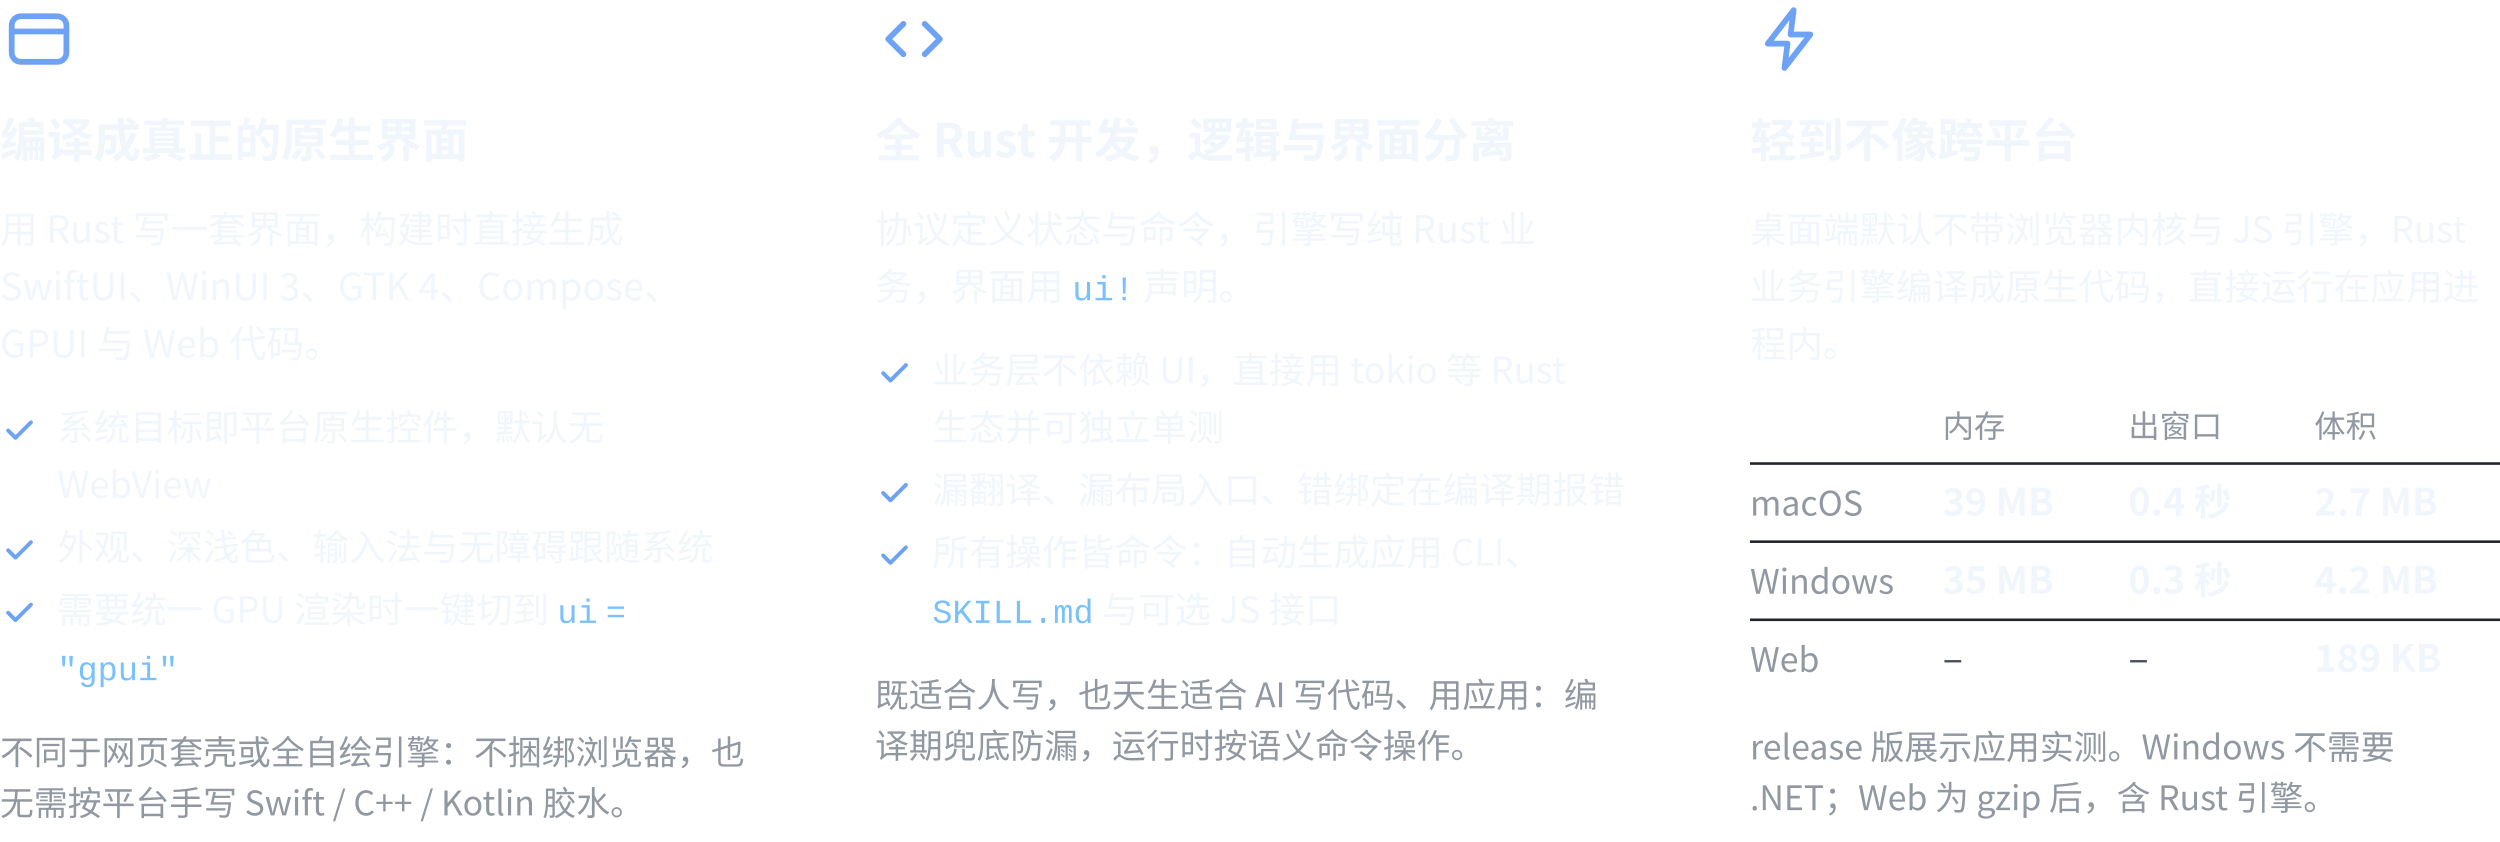
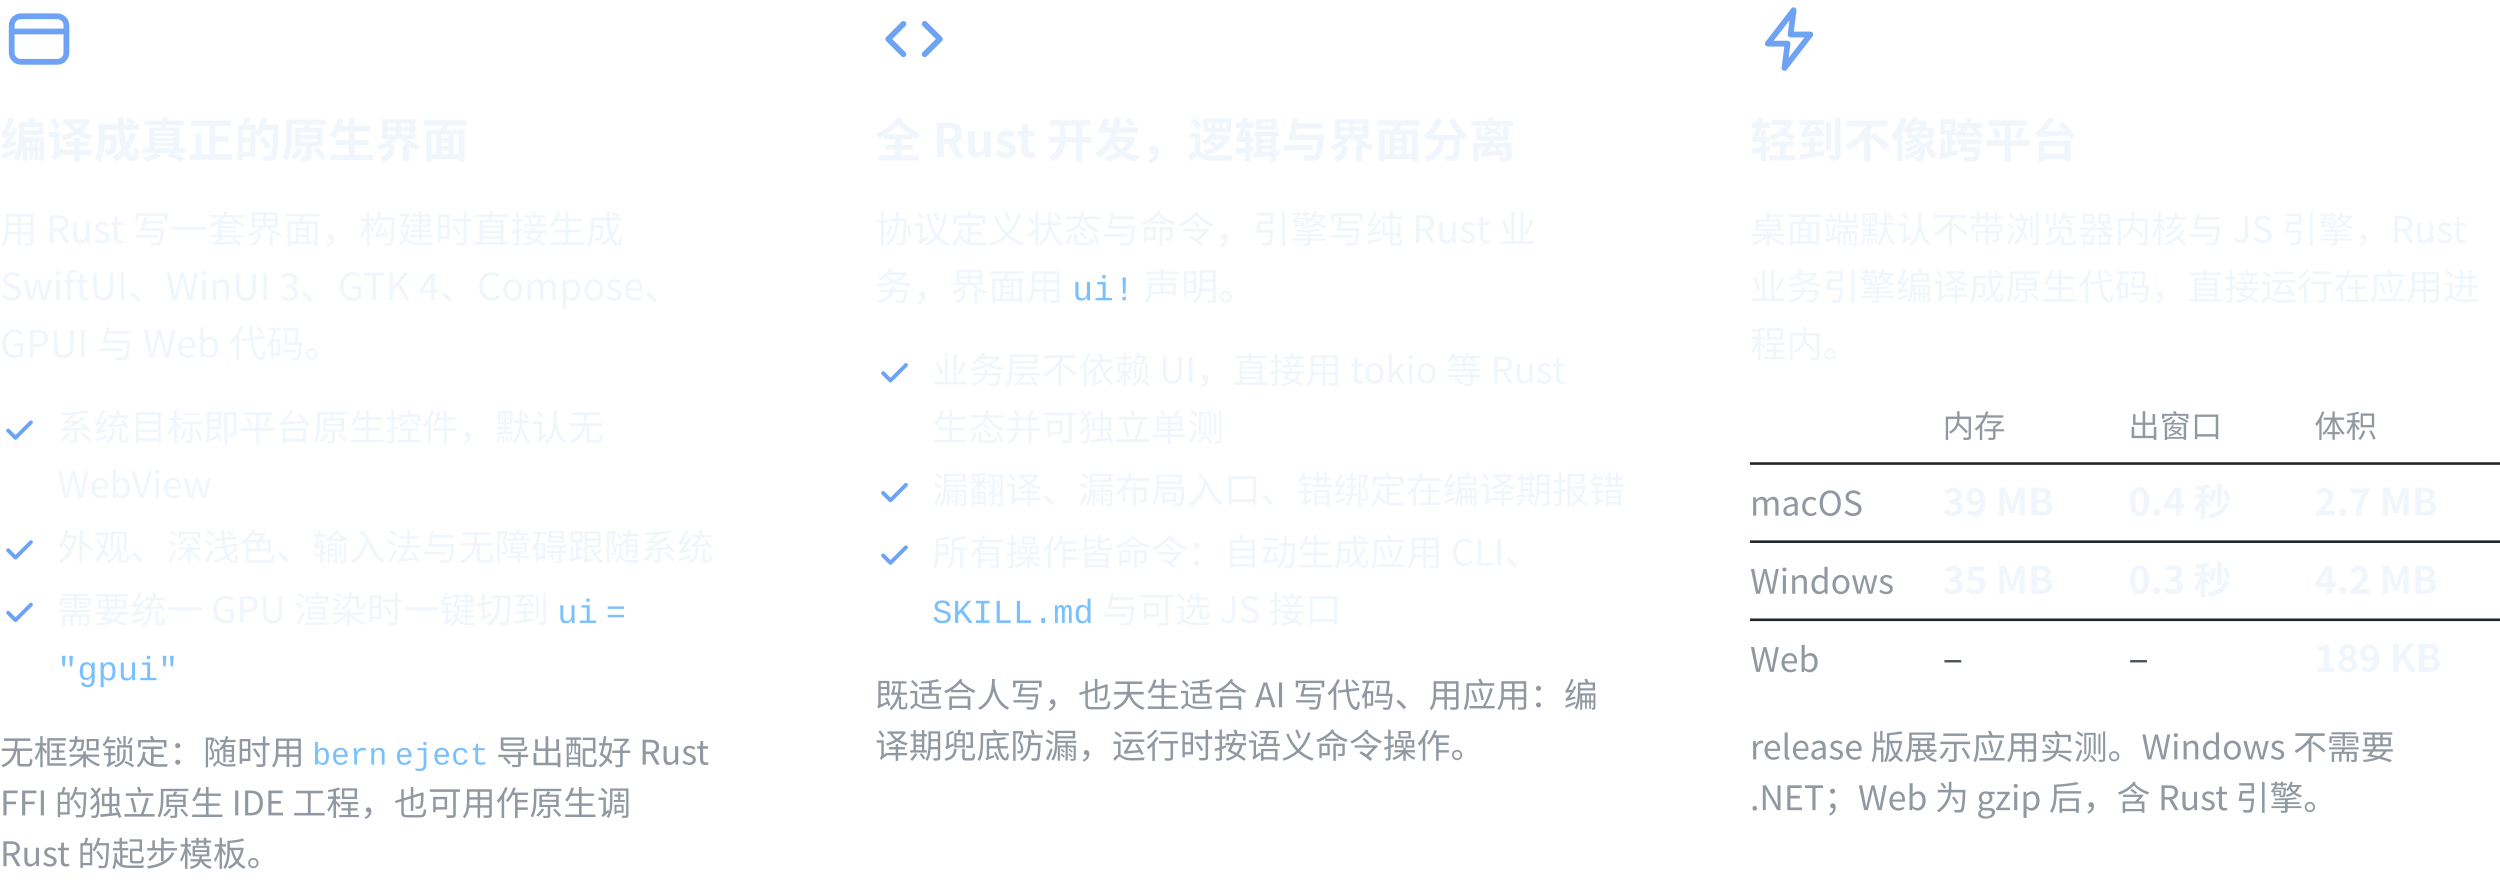
- <svg xmlns="http://www.w3.org/2000/svg" viewBox="0 0 960 323" width="960" height="323" font-family="-apple-system, BlinkMacSystemFont, 'Segoe UI', 'PingFang SC', 'Hiragino Sans GB', 'Microsoft YaHei', 'Noto Sans CJK SC', 'Helvetica Neue', Arial, sans-serif">
+ <svg xmlns="http://www.w3.org/2000/svg" viewBox="0 0 960 342" width="960" height="342" font-family="-apple-system, BlinkMacSystemFont, 'Segoe UI', 'PingFang SC', 'Hiragino Sans GB', 'Microsoft YaHei', 'Noto Sans CJK SC', 'Helvetica Neue', Arial, sans-serif">
  <defs>
    <symbol id="bern-logo" viewBox="0 0 1024 1024">
      <defs>
        <clipPath id="bern-symbol-disc">
          <circle cx="512" cy="512" r="512" />
        </clipPath>
      </defs>
      <g clip-path="url(#bern-symbol-disc)">
        <rect width="1024" height="1024" fill="#4A8BEF" />
        <path fill="#24324D" d="M 290.4 372.1 C 270.7 579.3 309.8 827.6 392.0 1060.0 L 1100 1100 L 1060.0 880.0 C 1013.0 692.2 904.4 451.5 684.3 270.5 A 14 14 0 0 0 662.4 286.5 C 693.7 364.2 711.6 444.8 715.3 529.4 A 36 36 0 0 1 691.6 564.9 C 620.6 590.7 549.5 616.5 478.5 642.4 A 36 36 0 0 1 436.0 628.1 C 383.8 547.6 344.6 461.1 317.8 369.5 A 14 14 0 0 0 290.4 372.1 Z" />
        <ellipse rx="22" ry="36" fill="#E8F4FF" transform="translate(520 760) rotate(-20)" />
        <ellipse rx="22" ry="36" fill="#E8F4FF" transform="translate(748 668) rotate(-20)" />
      </g>
    </symbol>
  </defs>
  <g transform="translate(0.0 0.0)">
    <g transform="translate(1.0 1.0) scale(1.1667)" fill="none" stroke="#6EA2F5" stroke-width="1.9" stroke-linecap="round" stroke-linejoin="round" color="#6EA2F5">
      <rect x="3" y="4.5" width="18" height="15" rx="3" />
      <path d="M3 9.5h18" />
    </g>
    <text x="0.0" y="60.4" font-size="18" fill="#F0F6FC" font-weight="700">编译成真正的原生界面</text>
    <text x="0.0" y="93.3" font-size="14.5" fill="#F0F6FC">用 Rust 写一套界面，构建时直接生成</text>
    <text x="0.0" y="115.3" font-size="14.5" fill="#F0F6FC">SwiftUI、WinUI 3、GTK 4、Compose、</text>
    <text x="0.0" y="137.3" font-size="14.5" fill="#F0F6FC">GPUI 与 Web 代码。</text>
    <g transform="translate(0.0 157.5) scale(0.625)" fill="none" stroke="#6EA2F5" stroke-width="2.4" stroke-linecap="round" stroke-linejoin="round" color="#6EA2F5">
      <path d="m5 12.5 4.5 4.5L19 7.5" />
    </g>
    <text x="22.0" y="169.2" font-size="14" fill="#F0F6FC">系统目标即平台原生控件，默认无</text>
    <text x="22.0" y="191.2" font-size="14" fill="#F0F6FC">WebView</text>
    <g transform="translate(0.0 203.5) scale(0.625)" fill="none" stroke="#6EA2F5" stroke-width="2.4" stroke-linecap="round" stroke-linejoin="round" color="#6EA2F5">
      <path d="m5 12.5 4.5 4.5L19 7.5" />
    </g>
    <text x="22.0" y="215.2" font-size="14" fill="#F0F6FC">外观、深浅色、输入法与无障碍跟随系统</text>
    <g transform="translate(0.0 227.5) scale(0.625)" fill="none" stroke="#6EA2F5" stroke-width="2.4" stroke-linecap="round" stroke-linejoin="round" color="#6EA2F5">
      <path d="m5 12.5 4.5 4.5L19 7.5" />
    </g>
    <text x="22.0" y="239.2" font-size="14" fill="#F0F6FC">需要统一 GPU 渲染时一键切到 <tspan font-family="ui-monospace, SFMono-Regular, Menlo, Consolas, 'Liberation Mono', monospace" font-size="12.9" fill="#79C0FF">ui</tspan>
      <tspan font-family="ui-monospace, SFMono-Regular, Menlo, Consolas, 'Liberation Mono', monospace" font-size="12.9" fill="#79C0FF">=</tspan>
    </text>
    <text x="22.0" y="261.2" font-size="14" fill="#F0F6FC">
      <tspan font-family="ui-monospace, SFMono-Regular, Menlo, Consolas, 'Liberation Mono', monospace" font-size="12.9" fill="#79C0FF">"gpui"</tspan>
    </text>
-     <text x="0.0" y="293.6" font-size="13" fill="#9198A1">不同于网页套壳或全自绘引擎：不捆绑浏览器，也</text>
-     <text x="0.0" y="313.1" font-size="13" fill="#9198A1">无需按平台手写 Swift / C++ / Kotlin 胶水。</text>
+     <text x="0.0" y="293.6" font-size="13" fill="#9198A1">无框架锁定：随时用 <tspan font-family="ui-monospace, SFMono-Regular, Menlo, Consolas, 'Liberation Mono', monospace" font-size="12.0" fill="#79C0FF">bern</tspan>
+       <tspan font-family="ui-monospace, SFMono-Regular, Menlo, Consolas, 'Liberation Mono', monospace" font-size="12.0" fill="#79C0FF">eject</tspan> 导出配好 Rust</text>
+     <text x="0.0" y="313.1" font-size="13" fill="#9198A1">FFI 的独立原生 IDE 工程，也可用作原生调</text>
+     <text x="0.0" y="332.6" font-size="13" fill="#9198A1">Rust 的起步模板。</text>
  </g>
  <g transform="translate(336.0 0.0)">
    <g transform="translate(1.0 1.0) scale(1.1667)" fill="none" stroke="#6EA2F5" stroke-width="1.9" stroke-linecap="round" stroke-linejoin="round" color="#6EA2F5">
      <path d="M8.5 7 3.5 12l5 5M15.5 7l5 5-5 5" />
    </g>
    <text x="0.0" y="60.4" font-size="18" fill="#F0F6FC" font-weight="700">全 Rust 开发，逻辑与界面分离</text>
    <text x="0.0" y="93.3" font-size="14.5" fill="#F0F6FC">协议定义状态与命令，引擎写纯 Rust 业</text>
    <text x="0.0" y="115.3" font-size="14.5" fill="#F0F6FC">务，界面用 <tspan font-family="ui-monospace, SFMono-Regular, Menlo, Consolas, 'Liberation Mono', monospace" font-size="13.3" fill="#79C0FF">ui!</tspan> 声明。</text>
    <g transform="translate(0.0 135.5) scale(0.625)" fill="none" stroke="#6EA2F5" stroke-width="2.4" stroke-linecap="round" stroke-linejoin="round" color="#6EA2F5">
      <path d="m5 12.5 4.5 4.5L19 7.5" />
    </g>
    <text x="22.0" y="147.2" font-size="14" fill="#F0F6FC">业务层不依赖 UI，直接用 tokio 等 Rust</text>
    <text x="22.0" y="169.2" font-size="14" fill="#F0F6FC">生态并可独立单测</text>
    <g transform="translate(0.0 181.5) scale(0.625)" fill="none" stroke="#6EA2F5" stroke-width="2.4" stroke-linecap="round" stroke-linejoin="round" color="#6EA2F5">
      <path d="m5 12.5 4.5 4.5L19 7.5" />
    </g>
    <text x="22.0" y="193.2" font-size="14" fill="#F0F6FC">漏翻译、漏布局入口、错绑定在编译期报错</text>
    <g transform="translate(0.0 205.5) scale(0.625)" fill="none" stroke="#6EA2F5" stroke-width="2.4" stroke-linecap="round" stroke-linejoin="round" color="#6EA2F5">
      <path d="m5 12.5 4.5 4.5L19 7.5" />
    </g>
    <text x="22.0" y="217.2" font-size="14" fill="#F0F6FC">所有操作皆命令：自动生成应用 CLI、</text>
    <text x="22.0" y="239.2" font-size="14" fill="#F0F6FC">
      <tspan font-family="ui-monospace, SFMono-Regular, Menlo, Consolas, 'Liberation Mono', monospace" font-size="12.9" fill="#79C0FF">SKILL.md</tspan> 与可选 JS 接口</text>
    <text x="0.0" y="271.6" font-size="13" fill="#9198A1">既适合人写，也天生适合 AI 写代码、用应用：编</text>
    <text x="0.0" y="291.1" font-size="13" fill="#9198A1">译期兜底防漏，运行时按语义命令操作。</text>
  </g>
  <g transform="translate(672.0 0.0)">
    <g transform="translate(1.0 1.0) scale(1.1667)" fill="none" stroke="#6EA2F5" stroke-width="1.9" stroke-linecap="round" stroke-linejoin="round" color="#6EA2F5">
      <path d="M13.5 2.5 5 13.5h6.5l-1 8 8.5-11h-6.5z" />
    </g>
    <text x="0.0" y="60.4" font-size="18" fill="#F0F6FC" font-weight="700">轻到不像跨平台</text>
    <text x="0.0" y="93.2" font-size="14" fill="#F0F6FC">桌面端默认不带浏览器内核与 JS 引擎，Rust</text>
    <text x="0.0" y="115.2" font-size="14" fill="#F0F6FC">业务引擎编译成原生代码，直接运行在应用进</text>
    <text x="0.0" y="137.2" font-size="14" fill="#F0F6FC">程内。</text>
    <text x="74.0" y="168" font-size="12" fill="#9198A1">内存</text>
    <text x="145.3" y="168" font-size="12" fill="#9198A1">出窗口</text>
    <text x="216.7" y="168" font-size="12" fill="#9198A1">体积</text>
    <line x1="0" y1="178.0" x2="288.0" y2="178.0" stroke="#21262D" />
    <text x="0" y="198.0" font-size="13" fill="#9198A1">macOS</text>
    <text x="74.0" y="198.0" font-size="14.5" font-weight="700" fill="#F0F6FC">39 MB</text>
    <text x="145.3" y="198.0" font-size="14.5" font-weight="700" fill="#F0F6FC">0.4 秒</text>
    <text x="216.7" y="198.0" font-size="14.5" font-weight="700" fill="#F0F6FC">2.7 MB</text>
    <line x1="0" y1="208.0" x2="288.0" y2="208.0" stroke="#21262D" />
    <text x="0" y="228.0" font-size="13" fill="#9198A1">Windows</text>
    <text x="74.0" y="228.0" font-size="14.5" font-weight="700" fill="#F0F6FC">35 MB</text>
    <text x="145.3" y="228.0" font-size="14.5" font-weight="700" fill="#F0F6FC">0.3 秒</text>
    <text x="216.7" y="228.0" font-size="14.5" font-weight="700" fill="#F0F6FC">4.2 MB</text>
    <line x1="0" y1="238.0" x2="288.0" y2="238.0" stroke="#21262D" />
    <text x="0" y="258.0" font-size="13" fill="#9198A1">Web</text>
    <text x="74.0" y="258.0" font-size="14.5" font-weight="400" fill="#484F58">–</text>
    <text x="145.3" y="258.0" font-size="14.5" font-weight="400" fill="#484F58">–</text>
    <text x="216.7" y="258.0" font-size="14.5" font-weight="700" fill="#F0F6FC">189 KB</text>
    <text x="0.0" y="291.6" font-size="13" fill="#9198A1">release 版展示应用实测。Windows 不需要</text>
    <text x="0.0" y="311.1" font-size="13" fill="#9198A1">.NET；Web 为 gzip 后，含 Rust 引擎。</text>
  </g>
</svg>
